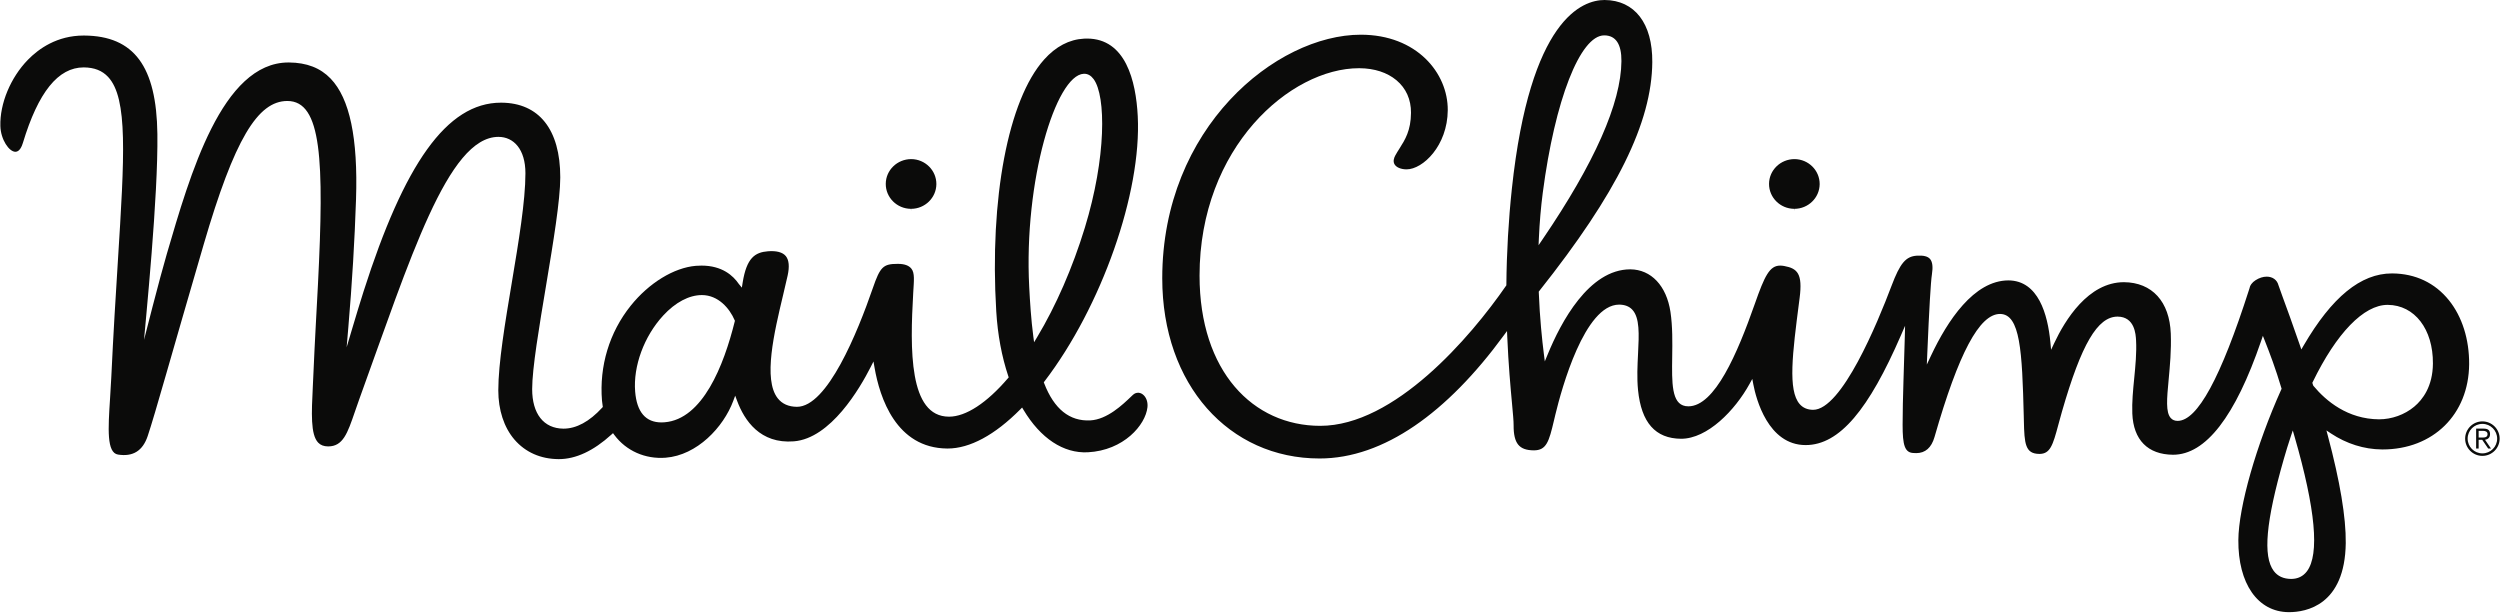
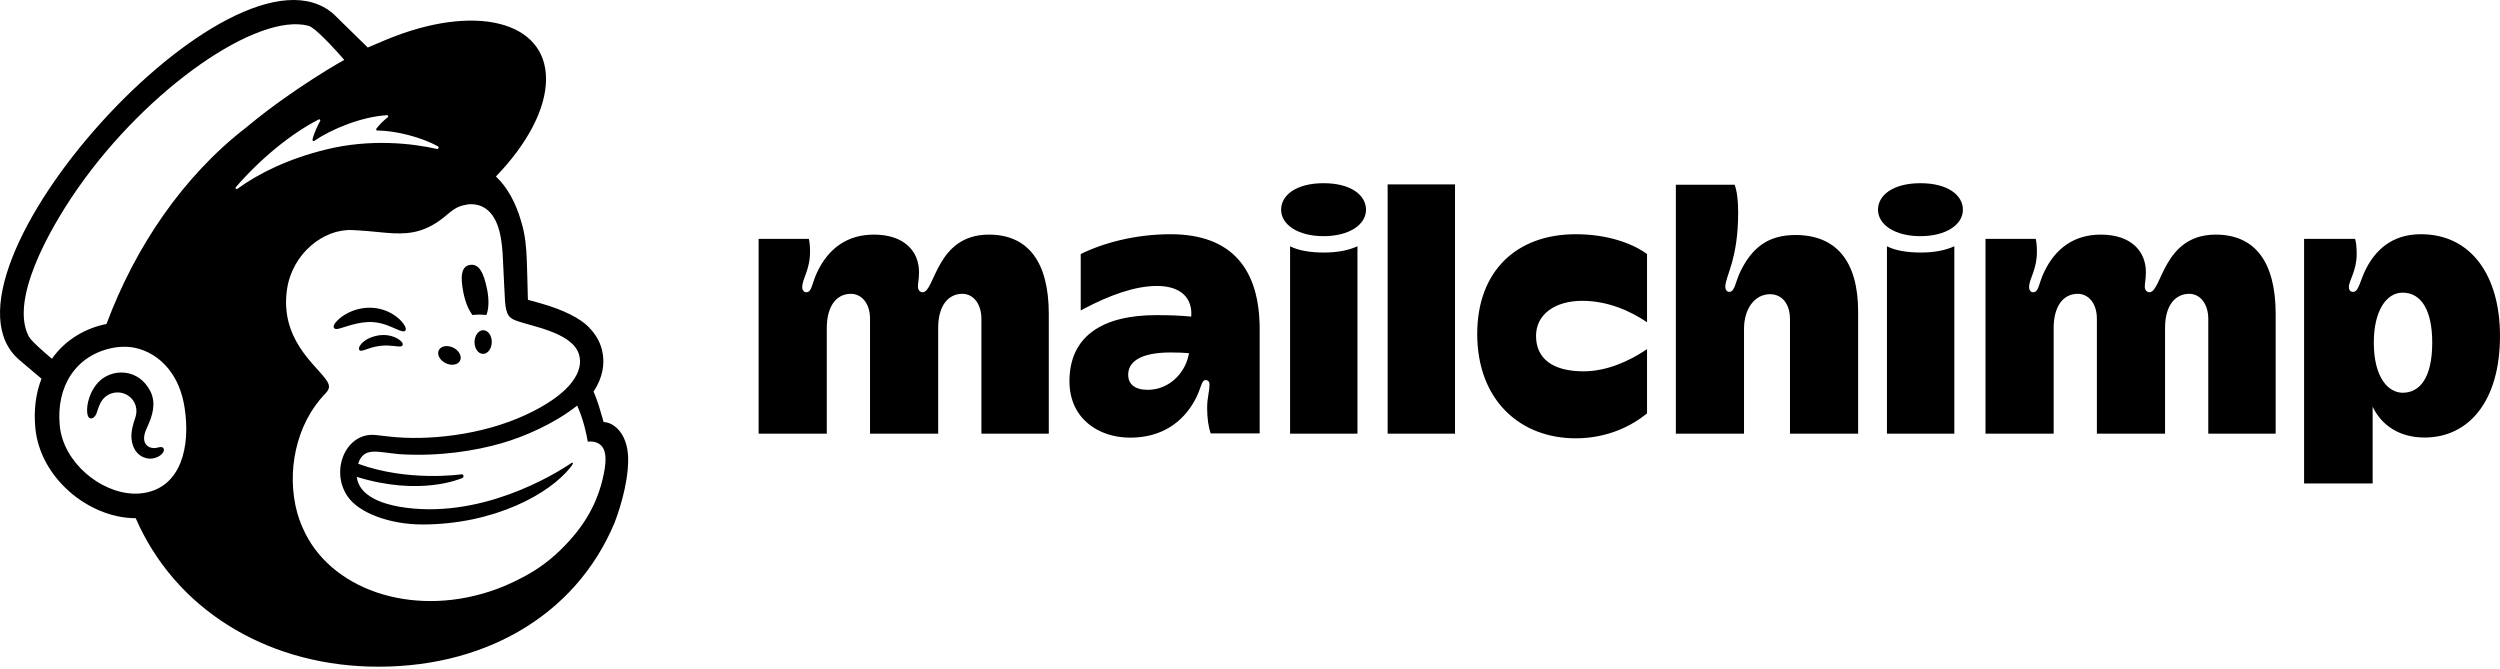
- <svg xmlns="http://www.w3.org/2000/svg" width="512px" height="126px" viewBox="0 0 512 126" version="1.1" preserveAspectRatio="xMidYMid">
-   <g>
-     <path d="M473.798,79.036 L473.72,78.894 L473.564,78.401 L473.636,78.255 C478.515,68.2 484.105,62.437 488.972,62.437 L489.022,62.437 C494.516,62.478 498.315,67.422 498.262,74.455 C498.226,79.148 496.156,81.851 494.429,83.292 C492.456,84.937 489.831,85.877 487.222,85.877 C480.793,85.828 476.38,82.131 473.798,79.036 L473.798,79.036 Z M472.466,116.991 C471.681,118.036 470.588,118.565 469.219,118.565 C467.647,118.553 466.466,118.005 465.663,116.932 C463.411,113.923 464.045,106.853 467.719,94.018 C468.156,92.485 468.634,90.943 469.136,89.435 L469.563,88.154 L469.936,89.45 C474.219,104.266 475.068,113.532 472.466,116.991 L472.466,116.991 Z M315.164,48.744 C315.308,45.545 315.576,42.429 315.958,39.485 C318.437,20.501 323.611,7.244 328.544,7.244 L328.565,7.244 C330.917,7.261 332.094,9.04 332.069,12.528 C332.003,21.099 326.572,33.37 315.93,49 L315.097,50.224 L315.164,48.744 L315.164,48.744 Z M487.779,92.045 L487.952,92.048 C498.31,92.048 505.601,84.87 505.679,74.599 C505.718,69.513 504.249,64.858 501.542,61.494 C498.679,57.934 494.673,56.034 489.953,55.998 L489.859,55.998 C483.489,55.998 477.574,60.83 471.775,70.774 L471.314,71.567 L471.017,70.701 C469.553,66.437 468.249,62.887 467.469,60.765 C466.924,59.283 466.682,58.617 466.625,58.401 C466.347,57.326 465.427,56.657 464.222,56.657 C463.481,56.657 462.694,56.909 461.948,57.383 C461.209,57.852 460.797,58.428 460.649,59.195 L460.611,59.31 C454.808,77.407 450.023,86.198 445.97,86.198 C445.381,86.193 444.919,86 444.576,85.617 C443.514,84.444 443.775,81.653 444.136,77.789 C444.4,74.951 444.704,71.737 444.577,68.328 C444.336,61.772 440.751,57.836 434.984,57.792 C427.656,57.79 422.906,65.592 420.718,70.245 L420.065,71.634 L419.921,70.106 C419.374,64.349 417.442,57.472 411.342,57.426 C404.226,57.426 398.805,65.777 395.498,72.785 L394.612,74.663 L394.701,72.588 C395.094,63.242 395.416,57.723 395.658,56.194 C395.9,54.658 395.773,53.627 395.271,53.037 C394.796,52.484 393.898,52.28 392.582,52.362 C390.304,52.507 389.139,53.893 387.385,58.54 C384.506,66.173 377.178,83.93 371.327,83.93 C370.166,83.922 369.247,83.526 368.574,82.755 C366.121,79.942 367.102,72.338 368.46,61.815 L368.563,61.019 C369.205,56.037 368.109,54.974 365.405,54.476 C365.113,54.423 364.836,54.395 364.581,54.395 C362.421,54.395 361.409,56.466 359.392,62.216 C355.799,72.451 351.182,83.215 345.778,83.215 C345.58,83.215 345.385,83.2 345.188,83.169 C342.324,82.681 342.387,78.435 342.467,73.056 C342.509,70.147 342.558,66.849 342.109,63.871 C341.303,58.529 338.153,55.192 333.892,55.159 C325.386,55.159 319.649,66.051 316.983,72.544 L316.377,74.013 L316.177,72.436 C315.819,69.62 315.348,65.16 315.143,59.883 L315.137,59.726 L315.234,59.604 C331.152,39.566 338.294,25.106 338.389,12.717 C338.451,4.803 334.797,0.049 328.622,0.001 C324.106,0.001 313.366,3.762 309.635,38.61 C308.942,45.072 308.562,51.698 308.505,58.304 L308.504,58.433 L308.43,58.538 C301.149,69.08 285.604,87.211 270.388,87.211 C256.638,87.211 245.668,76.087 245.668,56.453 C245.668,30.131 264.301,13.97 278.322,13.97 L278.437,13.971 C281.484,13.994 284.096,14.845 285.993,16.432 C287.963,18.079 288.992,20.389 288.972,23.109 C288.943,26.743 287.761,28.611 286.616,30.415 C286.321,30.881 286.029,31.342 285.761,31.831 C285.49,32.324 285.243,33.041 285.603,33.654 C285.972,34.282 286.913,34.678 288.06,34.685 C291.398,34.685 296.446,29.855 296.501,22.575 C296.559,14.956 290.14,7.107 278.692,7.107 C261.363,7.107 238.029,26.142 238.029,56.992 C238.029,78.815 251.711,93.898 270.246,93.898 C283.398,93.898 296.409,84.482 307.931,68.752 L308.637,67.799 L308.687,68.984 C308.933,74.741 309.35,79.278 309.656,82.591 C309.853,84.721 309.996,86.259 309.988,87.108 C309.975,88.97 310.278,90.26 310.92,91.053 C311.559,91.847 312.58,92.222 314.122,92.233 C316.711,92.233 317.228,90.468 318.253,86.116 L318.548,84.873 C319.821,79.599 324.525,62.386 331.601,62.386 C332.756,62.396 333.647,62.738 334.28,63.409 C335.842,65.066 335.672,68.467 335.474,72.407 C335.35,74.866 335.222,77.405 335.469,79.878 C336.136,86.555 339.019,89.82 344.284,89.859 C349.69,89.861 355.33,84.038 358.306,78.627 L358.869,77.605 L359.087,78.751 C359.638,81.646 362.095,91.151 369.789,91.151 C376.763,91.151 382.744,83.808 389.302,68.695 L390.16,66.722 L390.107,68.875 C389.967,74.601 389.657,81.594 389.655,87 C389.652,91.182 390.075,92.78 392.008,92.78 C392.146,92.78 392.294,92.798 392.447,92.798 C394.301,92.798 395.559,91.693 396.187,89.504 C401.121,72.307 405.386,64.297 409.611,64.297 C413.748,64.33 414.136,71.893 414.467,85.26 L414.49,86.198 C414.59,90.872 414.758,92.941 417.663,92.963 C419.867,92.963 420.415,91.231 421.554,86.969 C421.771,86.156 422.009,85.265 422.288,84.302 C426.271,70.481 429.574,64.841 433.685,64.841 C437.205,64.868 437.401,68.497 437.466,69.689 C437.601,72.243 437.338,74.917 437.085,77.497 C436.849,79.897 436.605,82.378 436.698,84.687 C436.913,90.093 439.873,93.093 445.033,93.132 C451.73,93.132 457.776,85.299 463.07,69.856 L463.437,68.778 L463.857,69.836 C464.816,72.263 466.067,75.549 467.227,79.469 L467.271,79.619 L467.208,79.76 C462.082,91.144 458.465,103.825 458.414,110.598 C458.345,119.521 462.382,125.319 468.699,125.368 L468.808,125.368 C472.244,125.368 480.254,123.989 480.41,111.22 C480.472,105.987 479.236,98.588 476.738,89.224 L476.452,88.151 L477.374,88.767 C480.564,90.882 484.161,92.015 487.779,92.045 L487.779,92.045 Z" fill="#0B0B0A" />
-     <path d="M150.475,65.838 C148.22,74.91 143.897,85.857 136.103,86.484 C135.885,86.499 135.673,86.511 135.469,86.511 C132.236,86.511 130.423,84.393 130.081,80.218 C129.652,74.992 131.906,68.875 135.819,64.626 C138.311,61.92 141.122,60.431 143.732,60.431 L143.785,60.431 C147.082,60.456 149.391,63.103 150.453,65.571 L150.509,65.698 L150.475,65.838 L150.475,65.838 Z M221.945,15.109 L222.057,15.107 C222.791,15.107 223.437,15.477 223.976,16.205 C226.534,19.664 226.571,32.283 222.173,46.644 C219.658,54.85 216.278,62.604 212.398,69.063 L211.78,70.091 L211.622,68.901 C211.165,65.428 210.94,61.813 210.781,58.735 C209.659,37.03 216.225,15.406 221.945,15.109 L221.945,15.109 Z M162.591,90.385 C170.122,89.78 176.098,79.537 178.317,75.162 L178.889,74.033 L179.106,75.28 C180.17,81.435 183.519,91.778 193.993,91.858 L194.081,91.858 C198.612,91.858 203.753,89.088 208.947,83.847 L209.328,83.462 L209.605,83.925 C213.103,89.775 217.794,92.882 222.788,92.628 C230.142,92.246 234.603,87.035 234.997,83.416 C235.097,82.493 234.853,81.626 234.326,81.039 C233.664,80.302 232.705,80.215 231.998,80.891 L231.664,81.209 C229.951,82.853 226.762,85.916 223.288,86.098 C219.033,86.306 215.885,83.762 213.851,78.512 L213.767,78.291 L213.91,78.105 C225.61,62.802 233.821,39.449 233.011,23.789 C232.638,16.54 230.529,7.898 222.613,7.898 C222.419,7.898 222.222,7.903 222.023,7.914 C218.989,8.071 216.232,9.515 213.825,12.208 C206.48,20.426 202.636,40.653 204.031,63.739 C204.321,68.536 205.153,73.019 206.506,77.06 L206.583,77.284 L206.428,77.466 C202.087,82.54 197.803,85.335 194.365,85.335 C186.095,85.335 186.373,71.47 187.028,59.968 C187.169,57.489 187.379,55.909 186.645,55.011 C186.12,54.369 185.244,54.052 183.966,54.041 L183.816,54.04 C180.875,54.04 180.258,54.645 178.752,59.013 C175.619,68.088 169.436,83.316 163.215,83.316 C161.49,83.301 160.174,82.711 159.274,81.563 C156.256,77.71 158.548,68.105 160.388,60.385 C160.719,58.997 161.036,57.664 161.308,56.431 C161.712,54.6 161.588,53.265 160.941,52.456 C160.293,51.652 158.997,51.324 157.288,51.46 C154.623,51.673 152.92,52.789 152.098,57.855 L151.932,58.908 L151.313,58.159 C150.149,56.442 147.88,54.395 143.67,54.395 C143.301,54.395 142.92,54.41 142.525,54.441 C138.031,54.81 132.914,57.941 129.169,62.612 C124.796,68.068 122.709,74.974 123.289,82.054 C123.321,82.429 123.375,82.789 123.429,83.146 L123.459,83.344 L123.323,83.495 C120.707,86.345 118.042,87.789 115.401,87.789 C111.327,87.757 108.987,84.729 108.987,79.685 C108.987,71.19 114.743,45.589 114.743,36.32 C114.743,26.456 110.348,21.086 102.715,21.028 L102.6,21.027 C91.456,21.027 82.769,33.674 74.457,59.691 C73.696,62.075 72.869,64.826 72.158,67.206 L70.992,71.12 L71.338,67.052 C72.111,57.988 72.641,49.17 72.914,40.841 C73.328,28.267 71.628,20.174 67.718,16.102 C65.608,13.906 62.817,12.824 59.181,12.795 L59.085,12.795 C45.447,12.795 38.914,35.796 34.158,52.025 C32.723,56.924 29.892,67.976 28.002,75.529 L29.122,73.71 C29.961,64.197 32.392,40.368 32.232,27.442 C32.061,13.575 27.442,7.357 17.257,7.279 L17.132,7.279 C11.691,7.279 7.917,9.982 5.708,12.251 C2.163,15.892 -0.047,21.212 0.075,25.807 C0.151,28.6 1.866,31.087 3.165,31.087 C4.011,31.087 4.48,29.958 4.683,29.285 C7.833,18.868 11.911,13.803 17.147,13.803 C19.317,13.819 20.932,14.46 22.143,15.759 C26.231,20.145 25.488,31.99 24.139,53.493 C23.704,60.424 23.211,68.277 22.795,77.209 C22.723,78.742 22.628,80.22 22.538,81.628 C22.139,87.831 21.824,92.733 24.176,93.098 C27.238,93.576 29.231,92.331 30.249,89.302 C31.761,84.806 35.152,72.52 41.714,50.067 C48.01,28.521 52.766,20.682 58.852,20.682 C65.882,20.682 66.406,32.754 65.118,58.227 C64.843,63.627 64.476,69.743 64.194,76.4 C64.155,77.337 64.11,78.242 64.067,79.116 C63.796,84.628 63.583,88.977 65.156,90.645 C65.648,91.164 66.316,91.421 67.2,91.426 C70.248,91.426 71.163,88.754 72.682,84.325 C72.951,83.544 73.235,82.709 73.552,81.834 C83.995,53.026 91.718,28.031 102.082,28.031 C105.191,28.031 107.608,30.556 107.608,35.482 C107.608,46.849 102.052,68.813 102.052,79.948 C102.052,83.937 103.199,87.52 105.369,90.037 C107.596,92.62 110.711,93.999 114.378,94.028 L114.459,94.028 C117.926,94.028 121.541,92.343 125.2,89.021 L125.544,88.71 L125.819,89.083 C128.229,92.322 132.119,94.062 136.318,93.739 C142.759,93.237 148.164,87.503 150.175,82.093 L150.567,81.036 L150.961,82.093 C152.452,86.108 155.684,90.943 162.591,90.385 L162.591,90.385 Z" fill="#0B0B0A" />
-     <path d="M186.625,32.584 C183.748,32.584 181.424,34.851 181.404,37.637 C181.38,40.444 183.689,42.745 186.548,42.768 L186.589,43.185 L186.589,42.768 C189.423,42.768 191.748,40.503 191.769,37.717 C191.792,34.909 189.484,32.607 186.625,32.584" fill="#0B0B0A" />
-     <path d="M367.522,32.584 C364.645,32.584 362.322,34.851 362.299,37.637 C362.277,40.444 364.585,42.745 367.444,42.768 L367.485,43.185 L367.485,42.768 C370.322,42.768 372.646,40.503 372.667,37.717 C372.687,34.909 370.381,32.607 367.522,32.584" fill="#0B0B0A" />
-     <path d="M508.394,92.852 C506.722,92.852 505.374,91.506 505.374,89.834 C505.374,88.161 506.722,86.812 508.394,86.812 C510.065,86.812 511.416,88.161 511.416,89.834 C511.416,91.506 510.065,92.852 508.394,92.852 L508.394,92.852 Z M508.394,86.298 C506.447,86.298 504.861,87.885 504.861,89.834 C504.861,91.78 506.447,93.365 508.394,93.365 C510.342,93.365 511.93,91.78 511.93,89.834 C511.93,87.885 510.342,86.298 508.394,86.298 L508.394,86.298 Z" fill="#0B0C0A" />
-     <path d="M508.281,89.613 L507.626,89.613 L507.626,88.238 L508.536,88.238 C508.973,88.238 509.448,88.389 509.448,88.911 C509.448,89.587 508.842,89.613 508.281,89.613 L508.281,89.613 Z M509.96,88.911 C509.96,88.181 509.601,87.783 508.679,87.783 L507.112,87.783 L507.112,91.854 L507.626,91.854 L507.626,90.072 L508.357,90.072 L509.573,91.854 L510.152,91.854 L508.936,90.072 C509.487,89.976 509.96,89.663 509.96,88.911 L509.96,88.911 Z" fill="#0B0C0A" />
+ <svg xmlns="http://www.w3.org/2000/svg" width="512px" height="137px" viewBox="0 0 512 137" version="1.1" preserveAspectRatio="xMidYMid">
+   <g fill="#000000">
+     <path d="M68.306,2.865 L75.318,9.734 L79.14,8.111 C97.176,0.643 111.812,4.249 111.83,16.166 C111.839,22.363 107.891,29.587 101.564,36.144 C103.857,38.272 105.693,41.597 106.747,45.397 C107.631,48.205 107.788,51.056 107.869,52.881 L107.899,53.649 C107.927,54.418 107.955,55.346 107.981,56.288 L108.112,61.395 L110.653,62.101 C115.494,63.46 118.938,65.271 120.623,67.039 C122.249,68.746 123.084,70.4 123.413,72.318 L123.479,72.729 C123.723,74.378 123.604,77.134 121.556,80.2 L121.747,80.644 C121.945,81.117 122.268,81.94 122.591,82.955 L122.786,83.58 C123.242,85.071 123.565,86.252 123.619,86.443 C125.576,86.443 128.65,88.695 128.65,94.131 C128.65,99.54 126.405,105.667 125.876,107.028 C117.79,126.404 98.493,137.191 75.504,136.508 C54.074,135.872 35.797,124.563 27.797,106.128 C22.96,106.133 17.975,104.006 14.184,100.647 C10.19,97.109 7.726,92.53 7.246,87.753 C6.872,84.034 7.33,80.575 8.495,77.557 L4.003,73.751 C-16.554,56.394 47.741,-15.072 68.306,2.865 Z M95.27,41.972 L95.239,41.978 C93.505,42.272 92.48,43.195 91.202,44.26 C87.414,47.417 84.215,47.934 80.658,47.78 C78.532,47.691 76.28,47.36 73.698,47.208 C73.196,47.178 72.692,47.147 72.188,47.121 C66.23,46.816 59.84,51.962 58.779,59.268 C57.33,69.236 64.375,74.483 66.658,77.591 L66.792,77.779 C67.064,78.148 67.377,78.668 67.377,79.161 C67.377,79.752 66.995,80.22 66.62,80.618 C60.543,86.871 58.599,96.801 60.888,105.077 C61.139,105.981 61.448,106.851 61.808,107.687 L61.966,108.043 C67.341,120.602 84.013,126.451 100.3,121.131 C102.483,120.418 104.548,119.537 106.488,118.517 C110.016,116.79 113.114,114.435 115.69,111.727 L115.964,111.435 C120.285,106.919 122.856,102.011 123.854,95.963 C124.344,92.726 123.627,91.474 122.648,90.871 C121.612,90.234 120.372,90.456 120.372,90.456 L120.313,90.093 C120.131,89.052 119.514,85.941 118.206,83.068 C113.459,86.814 107.347,89.447 102.693,90.783 C97.323,92.324 90.057,93.509 81.949,93.025 L81.588,92.994 C77.292,92.595 74.445,91.447 73.356,94.986 C83.631,98.748 94.508,97.138 94.508,97.138 C94.718,97.116 94.906,97.269 94.928,97.48 C94.943,97.632 94.862,97.785 94.738,97.862 L94.68,97.892 C94.354,98.039 86.07,101.684 73.067,97.663 C73.428,100.715 76.353,102.116 77.832,102.7 L77.918,102.734 C79.742,103.444 81.739,103.772 81.739,103.772 C98.18,106.6 113.552,97.199 117.013,94.832 C117.272,94.654 117.444,94.827 117.236,95.141 L117.027,95.451 C116.988,95.506 116.954,95.55 116.897,95.624 C112.661,101.088 101.274,107.414 86.46,107.412 C79.998,107.411 73.54,105.134 71.169,101.637 C67.527,96.264 70.918,88.446 76.934,89.092 L79.802,89.417 C87.464,90.271 98.555,89.196 107.697,84.953 C116.061,81.071 119.22,76.799 118.746,73.34 C118.617,72.408 118.201,71.432 117.305,70.512 C115.837,69.075 113.528,67.949 109.675,66.846 L107.766,66.311 C107.282,66.174 106.84,66.044 106.391,65.899 L106.009,65.773 C104.408,65.23 103.61,64.69 103.424,61.564 L103.251,58.302 C103.172,56.749 103.088,55.021 103.033,53.812 L103.003,53.154 C102.845,49.573 102.415,44.679 99.377,42.657 C98.586,42.131 97.705,41.877 96.781,41.827 C95.922,41.787 95.47,41.931 95.27,41.972 L95.27,41.972 Z M23.022,71.256 C15.61,72.751 11.423,79.057 12.247,87.25 C12.992,94.663 20.492,100.914 27.435,101.1 C28.153,101.118 28.866,101.07 29.564,100.951 C37.077,99.67 39.044,91.511 37.806,83.498 C36.408,74.451 30.288,71.262 26.134,71.034 C24.979,70.974 23.908,71.077 23.022,71.256 Z M20.068,78.359 C21.436,76.85 23.582,76.077 25.666,76.341 C27.838,76.617 29.643,77.93 30.75,80.038 C32.074,82.559 31.145,85.192 30.375,86.973 L29.951,87.935 C29.933,87.977 29.916,88.017 29.899,88.056 C29.408,89.222 29.382,90.24 29.827,90.923 C30.168,91.447 30.776,91.754 31.494,91.768 C31.773,91.772 32.032,91.724 32.267,91.671 L32.56,91.604 C32.869,91.538 33.172,91.503 33.382,91.706 L33.432,91.761 C33.521,91.86 33.659,92.091 33.496,92.47 C33.219,93.112 32.127,93.989 30.565,93.93 C28.957,93.806 27.169,92.638 26.927,89.729 C26.817,88.412 27.264,86.833 27.596,85.874 L27.683,85.629 C28.329,83.86 27.747,82.007 26.234,81.017 C25.345,80.435 24.284,80.238 23.245,80.46 C22.226,80.678 21.358,81.278 20.8,82.149 C20.43,82.727 20.175,83.419 20.01,83.921 L19.839,84.459 C19.827,84.496 19.816,84.528 19.806,84.555 C19.465,85.47 18.922,85.737 18.555,85.687 C18.381,85.664 18.142,85.548 17.989,85.128 C17.571,83.983 17.909,80.742 20.068,78.359 Z M89.871,71.721 C90.302,70.845 91.625,70.613 92.826,71.203 C94.027,71.794 94.653,72.982 94.222,73.859 C93.792,74.735 92.468,74.967 91.267,74.376 C90.066,73.786 89.441,72.597 89.871,71.721 Z M16.031,38.428 L15.68,38.932 C9.903,47.29 2.005,61.515 5.897,68.904 C6.386,69.839 9.155,72.239 10.642,73.479 C13.129,69.866 17.196,67.251 21.81,66.354 C27.686,50.588 37.493,36.058 50.475,26.062 L51.054,25.582 C60.522,17.797 70.501,12.261 70.501,12.261 L69.786,11.448 C69.247,10.843 68.456,9.968 67.597,9.067 L67.357,8.816 L67.085,8.536 L66.811,8.256 L66.4,7.844 C65.12,6.575 63.872,5.48 63.215,5.294 C52.821,2.484 30.367,17.969 16.031,38.428 Z M98.991,67.627 C99.968,67.644 100.74,68.742 100.717,70.08 C100.695,71.419 99.885,72.49 98.909,72.474 C97.933,72.457 97.16,71.359 97.183,70.021 C97.205,68.682 98.015,67.61 98.991,67.627 Z M77.738,68.652 C80.175,68.362 81.961,69.499 82.376,70.172 C82.554,70.46 82.484,70.65 82.427,70.737 C82.24,71.027 81.851,70.991 81.045,70.901 L80.609,70.853 C79.151,70.699 77.637,70.657 75.46,71.396 L75.225,71.478 C75.225,71.478 74.33,71.837 73.93,71.837 C73.815,71.837 73.719,71.798 73.639,71.726 C73.58,71.677 73.505,71.577 73.504,71.405 C73.5,71.041 73.831,70.525 74.366,70.057 C74.992,69.514 75.969,68.931 77.738,68.652 Z M69.986,64.873 C72.74,62.895 76.308,62.466 79.3,63.755 C80.764,64.378 82.144,65.488 82.814,66.582 C83.138,67.113 83.201,67.523 82.991,67.739 C82.72,68.024 82.102,67.803 81.127,67.38 L80.471,67.093 C79.112,66.497 77.348,65.831 75.218,65.961 C72.202,66.146 69.583,67.47 68.834,67.384 C68.515,67.339 68.379,67.203 68.339,67.022 C68.215,66.462 69.077,65.539 69.986,64.873 Z M99.739,59.163 C100.195,61.349 100.109,63.357 99.6,64.521 C98.723,64.397 97.768,64.402 96.772,64.521 C96.015,63.553 95.334,61.991 94.952,60.163 L94.883,59.818 C94.281,56.748 94.411,54.548 96.242,54.253 C98.141,53.947 99.06,55.913 99.739,59.163 Z M79.264,23.589 C73.929,23.917 67.846,26.471 64.35,28.854 C64.177,28.972 63.955,28.818 63.997,28.613 C64.269,27.3 65.129,25.57 65.575,24.762 C65.68,24.571 65.474,24.36 65.28,24.459 C59.659,27.334 53.384,32.455 48.288,38.344 C48.108,38.552 48.376,38.846 48.598,38.684 C53,35.483 59.034,32.505 66.94,30.577 C75.796,28.417 84.321,29.323 89.53,30.516 C89.79,30.576 89.956,30.125 89.723,29.994 C86.28,28.064 81,26.753 77.253,26.726 C77.068,26.725 76.965,26.511 77.075,26.363 C77.723,25.492 78.61,24.631 79.422,24.008 C79.604,23.868 79.493,23.575 79.264,23.589 Z" />
+     <path d="M202.509,48.049 C191.695,48.049 191.505,59.854 188.948,59.854 C188.415,59.854 187.991,59.382 187.991,58.737 C187.991,57.874 188.215,57.126 188.215,55.733 C188.215,51.496 185.234,48.049 178.978,48.049 C173.668,48.049 169.784,50.708 167.411,55.627 C166.209,58.12 166.312,59.854 165.098,59.854 C164.649,59.854 164.3,59.428 164.3,58.817 C164.3,57.012 165.896,55.357 165.896,51.478 C165.896,50.469 165.816,49.617 165.656,48.926 L155.366,48.926 L155.366,88.81 L169.326,88.81 L169.326,67.17 C169.326,62.904 171.152,60.174 174.272,60.174 C176.339,60.174 178.18,61.979 178.18,65.288 L178.18,88.81 L192.139,88.81 L192.139,67.17 C192.139,62.381 194.357,60.174 197.085,60.174 C199.372,60.174 200.993,62.289 200.993,65.288 L200.993,88.81 L214.793,88.81 L214.793,64.321 C214.793,53.619 210.545,48.049 202.509,48.049 Z M284.188,88.81 L297.988,88.81 L297.988,37.758 L284.188,37.758 L284.188,88.81 Z M302.534,68.389 C302.534,81.959 311.315,89.767 322.716,89.767 C329.253,89.767 334.248,87.181 337.313,84.662 L337.313,71.5 L336.955,71.741 C333.851,73.802 329.244,76.047 324.311,76.047 C317.918,76.047 314.58,73.391 314.58,68.788 C314.58,64.398 318.428,61.609 324.072,61.609 C329.182,61.609 333.869,63.643 337.313,65.996 L337.313,52.037 C334.399,49.867 329.253,47.969 322.716,47.969 C310.482,47.969 302.534,55.62 302.534,68.389 Z M367.704,48.128 C362.091,48.128 358.841,50.728 356.457,55.547 C355.406,57.671 355.327,59.774 354.143,59.774 C353.697,59.774 353.346,59.362 353.346,58.737 C353.346,56.528 355.978,53.229 355.978,43.501 C355.978,41.056 355.738,39.168 355.26,37.839 L343.215,37.839 L343.215,88.81 L357.174,88.81 L357.174,67.344 C357.174,63.324 359.289,60.253 362.519,60.253 C364.923,60.253 366.587,62.207 366.587,65.368 L366.587,88.81 L380.546,88.81 L380.546,63.842 C380.546,53.423 376.002,48.128 367.704,48.128 Z M492.059,80.434 C489.241,80.434 486.156,77.514 486.156,70.144 C486.156,63.726 488.678,59.934 492.059,59.934 C495.947,59.934 498.121,63.679 498.121,70.144 C498.121,77.326 495.619,80.434 492.059,80.434 Z M495.808,47.968 C489.64,47.968 486.487,51.483 484.725,54.734 C483.331,57.306 483.128,59.774 481.928,59.774 C481.342,59.774 481.051,59.429 481.051,58.737 C481.051,57.516 482.646,55.442 482.646,52.037 C482.646,50.655 482.539,49.617 482.327,48.926 L471.877,48.926 L471.877,99.02 L485.917,99.02 L485.917,83.286 C487.699,87.092 491.428,89.607 496.526,89.607 C505.719,89.607 512,82.022 512,68.788 C512,56.579 506.179,47.968 495.808,47.968 Z M235.036,79.835 C232.445,79.835 231.052,78.701 231.052,76.728 C231.052,74.155 233.469,72.187 239.736,72.187 C241.114,72.187 242.366,72.234 243.497,72.326 C242.944,75.998 239.743,79.835 235.036,79.835 Z M239.736,47.969 C232.524,47.969 225.924,49.751 221.333,52.032 L221.333,63.583 L222.002,63.226 C227.13,60.524 232.348,58.564 236.947,58.564 C242.089,58.564 244.265,61.276 243.96,64.843 C241.884,64.628 239.582,64.539 236.788,64.539 C225.87,64.539 219.023,68.801 219.023,78.082 C219.023,85.705 224.958,89.633 231.451,89.633 C237.784,89.633 242.143,86.605 244.669,82.038 C246.107,79.437 245.984,77.843 246.922,77.843 C247.381,77.843 247.702,78.171 247.702,78.682 C247.702,80.347 247.224,81.321 247.224,83.579 C247.224,85.69 247.501,87.468 247.941,88.757 L257.979,88.757 L257.979,67.407 C257.979,55.279 252.432,47.969 239.736,47.969 Z M453.771,48.049 C442.958,48.049 442.767,59.854 440.211,59.854 C439.677,59.854 439.253,59.382 439.253,58.737 C439.253,57.874 439.478,57.126 439.478,55.733 C439.478,51.496 436.496,48.049 430.24,48.049 C424.931,48.049 421.047,50.708 418.674,55.627 C417.471,58.12 417.574,59.854 416.36,59.854 C415.911,59.854 415.563,59.428 415.563,58.817 C415.563,57.012 417.158,55.357 417.158,51.478 C417.158,50.469 417.079,49.617 416.919,48.926 L406.629,48.926 L406.629,88.81 L420.588,88.81 L420.588,67.17 C420.588,62.904 422.414,60.174 425.534,60.174 C427.601,60.174 429.442,61.979 429.442,65.288 L429.442,88.81 L443.402,88.81 L443.402,67.17 C443.402,62.381 445.619,60.174 448.347,60.174 C450.634,60.174 452.256,62.289 452.256,65.288 L452.256,88.81 L466.056,88.81 L466.056,64.321 C466.056,53.619 461.807,48.049 453.771,48.049 Z M393.388,51.718 C390.463,51.718 388.149,51.293 386.449,50.441 L386.449,88.809 L400.248,88.809 L400.248,50.441 C398.457,51.228 396.324,51.718 393.388,51.718 Z M393.308,37.519 C387.605,37.519 384.614,40.042 384.614,42.943 C384.614,46.067 388.149,48.367 393.308,48.367 C398.467,48.367 402.003,46.067 402.003,42.943 C402.003,40.042 399.012,37.519 393.308,37.519 Z M271.147,51.718 C268.222,51.718 265.909,51.293 264.208,50.441 L264.208,88.809 L278.007,88.809 L278.007,50.441 C276.216,51.228 274.083,51.718 271.147,51.718 Z M271.067,37.519 C265.364,37.519 262.373,40.042 262.373,42.943 C262.373,46.067 265.908,48.367 271.067,48.367 C276.227,48.367 279.762,46.067 279.762,42.943 C279.762,40.042 276.771,37.519 271.067,37.519 Z" />
  </g>
</svg>
